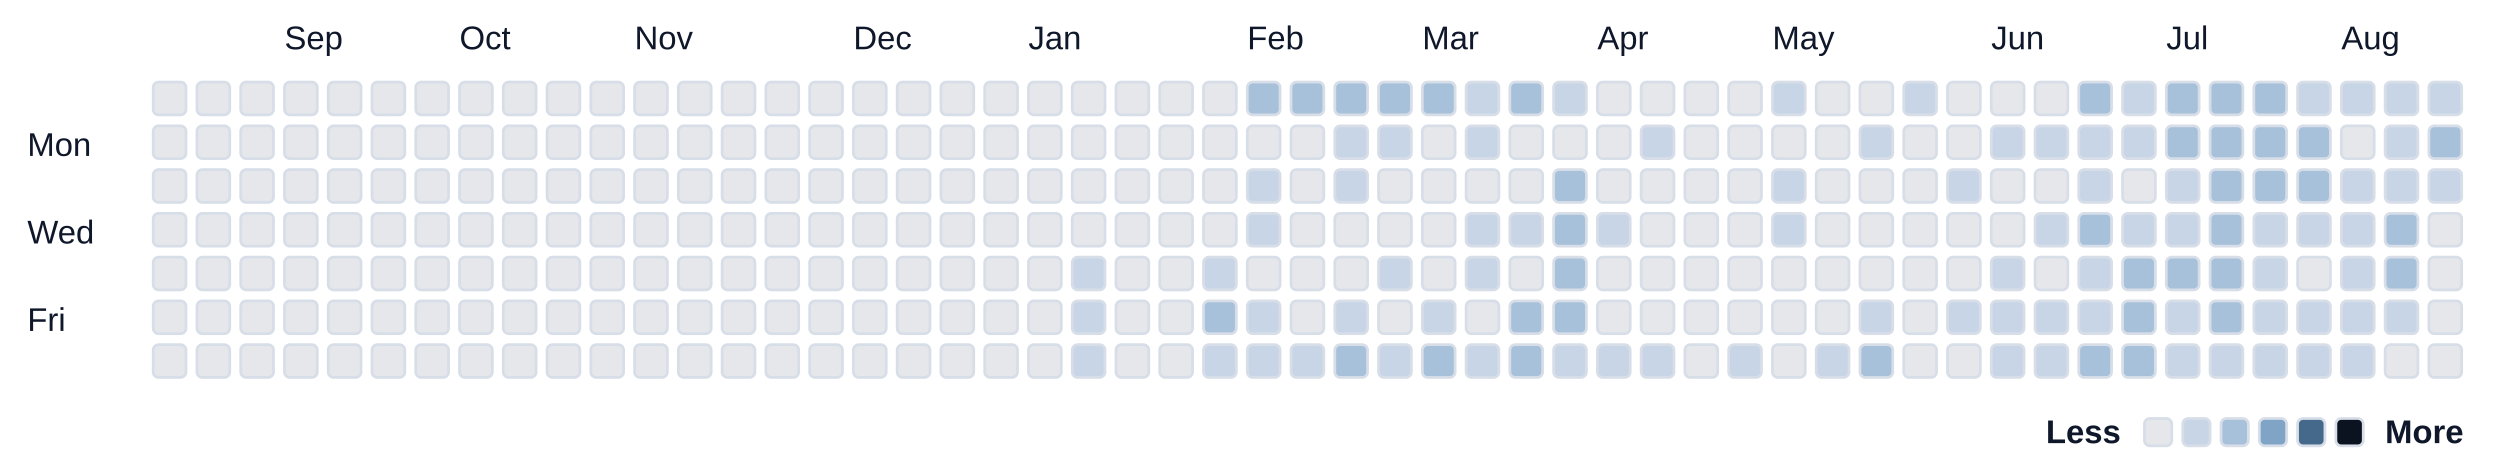
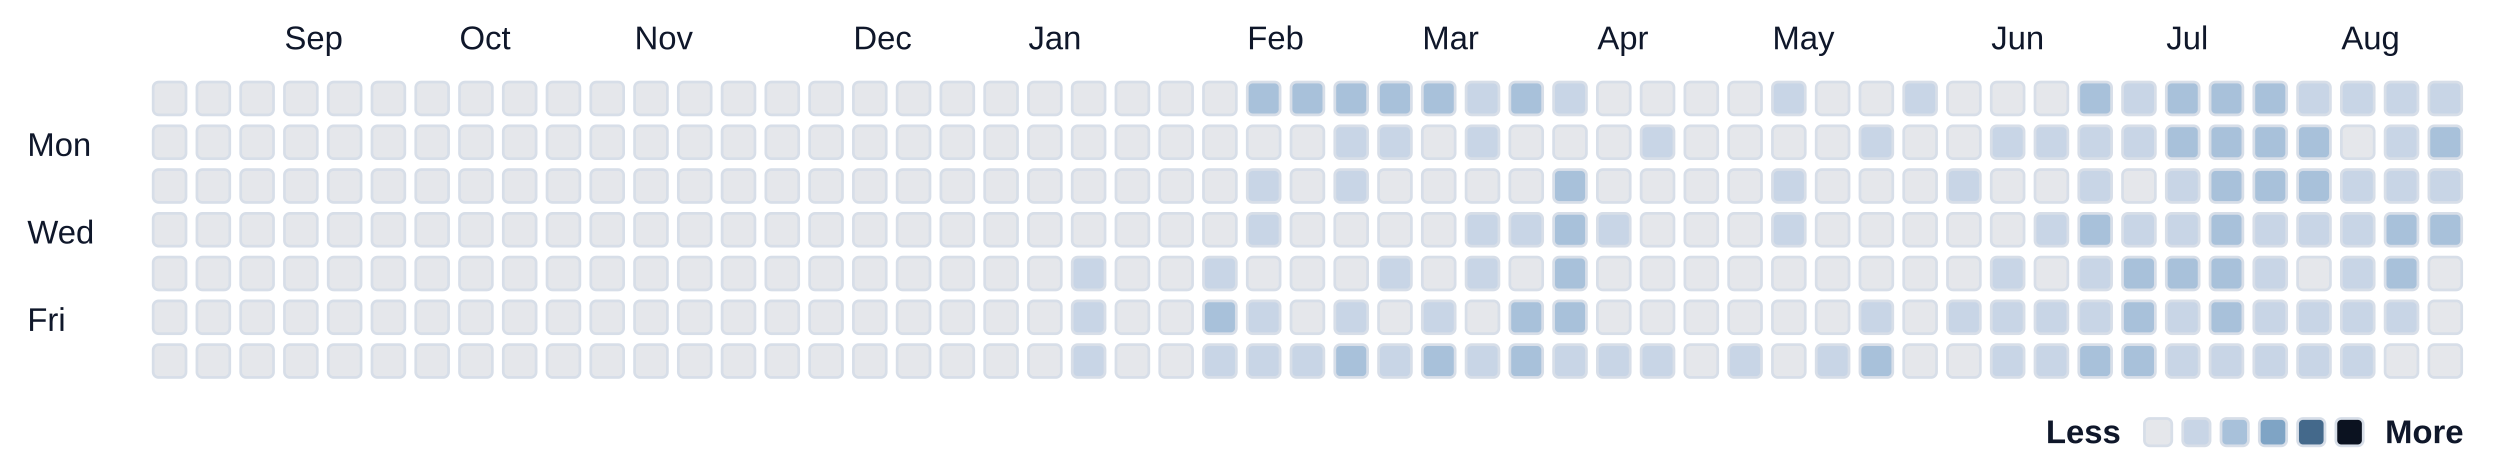
<svg xmlns="http://www.w3.org/2000/svg" baseProfile="tiny" height="174" version="1.2" width="914">
  <defs />
  <text fill="#0F172A" font-family="Segoe UI, Arial, sans-serif" font-size="12px" x="104" y="18">Sep</text>
  <text fill="#0F172A" font-family="Segoe UI, Arial, sans-serif" font-size="12px" x="168" y="18">Oct</text>
  <text fill="#0F172A" font-family="Segoe UI, Arial, sans-serif" font-size="12px" x="232" y="18">Nov</text>
  <text fill="#0F172A" font-family="Segoe UI, Arial, sans-serif" font-size="12px" x="312" y="18">Dec</text>
  <text fill="#0F172A" font-family="Segoe UI, Arial, sans-serif" font-size="12px" x="376" y="18">Jan</text>
  <text fill="#0F172A" font-family="Segoe UI, Arial, sans-serif" font-size="12px" x="456" y="18">Feb</text>
  <text fill="#0F172A" font-family="Segoe UI, Arial, sans-serif" font-size="12px" x="520" y="18">Mar</text>
  <text fill="#0F172A" font-family="Segoe UI, Arial, sans-serif" font-size="12px" x="584" y="18">Apr</text>
  <text fill="#0F172A" font-family="Segoe UI, Arial, sans-serif" font-size="12px" x="648" y="18">May</text>
  <text fill="#0F172A" font-family="Segoe UI, Arial, sans-serif" font-size="12px" x="728" y="18">Jun</text>
  <text fill="#0F172A" font-family="Segoe UI, Arial, sans-serif" font-size="12px" x="792" y="18">Jul</text>
  <text fill="#0F172A" font-family="Segoe UI, Arial, sans-serif" font-size="12px" x="856" y="18">Aug</text>
  <text fill="#0F172A" font-family="Segoe UI, Arial, sans-serif" font-size="12px" x="10" y="57">Mon</text>
  <text fill="#0F172A" font-family="Segoe UI, Arial, sans-serif" font-size="12px" x="10" y="89">Wed</text>
  <text fill="#0F172A" font-family="Segoe UI, Arial, sans-serif" font-size="12px" x="10" y="121">Fri</text>
  <rect fill="#E5E7EB" height="12" rx="2" ry="2" stroke="#D7DEE8" stroke-width="1" width="12" x="56" y="30" />
  <rect fill="#E5E7EB" height="12" rx="2" ry="2" stroke="#D7DEE8" stroke-width="1" width="12" x="56" y="46" />
  <rect fill="#E5E7EB" height="12" rx="2" ry="2" stroke="#D7DEE8" stroke-width="1" width="12" x="56" y="62" />
  <rect fill="#E5E7EB" height="12" rx="2" ry="2" stroke="#D7DEE8" stroke-width="1" width="12" x="56" y="78" />
  <rect fill="#E5E7EB" height="12" rx="2" ry="2" stroke="#D7DEE8" stroke-width="1" width="12" x="56" y="94" />
  <rect fill="#E5E7EB" height="12" rx="2" ry="2" stroke="#D7DEE8" stroke-width="1" width="12" x="56" y="110" />
  <rect fill="#E5E7EB" height="12" rx="2" ry="2" stroke="#D7DEE8" stroke-width="1" width="12" x="56" y="126" />
  <rect fill="#E5E7EB" height="12" rx="2" ry="2" stroke="#D7DEE8" stroke-width="1" width="12" x="72" y="30" />
  <rect fill="#E5E7EB" height="12" rx="2" ry="2" stroke="#D7DEE8" stroke-width="1" width="12" x="72" y="46" />
  <rect fill="#E5E7EB" height="12" rx="2" ry="2" stroke="#D7DEE8" stroke-width="1" width="12" x="72" y="62" />
  <rect fill="#E5E7EB" height="12" rx="2" ry="2" stroke="#D7DEE8" stroke-width="1" width="12" x="72" y="78" />
  <rect fill="#E5E7EB" height="12" rx="2" ry="2" stroke="#D7DEE8" stroke-width="1" width="12" x="72" y="94" />
  <rect fill="#E5E7EB" height="12" rx="2" ry="2" stroke="#D7DEE8" stroke-width="1" width="12" x="72" y="110" />
  <rect fill="#E5E7EB" height="12" rx="2" ry="2" stroke="#D7DEE8" stroke-width="1" width="12" x="72" y="126" />
  <rect fill="#E5E7EB" height="12" rx="2" ry="2" stroke="#D7DEE8" stroke-width="1" width="12" x="88" y="30" />
  <rect fill="#E5E7EB" height="12" rx="2" ry="2" stroke="#D7DEE8" stroke-width="1" width="12" x="88" y="46" />
  <rect fill="#E5E7EB" height="12" rx="2" ry="2" stroke="#D7DEE8" stroke-width="1" width="12" x="88" y="62" />
  <rect fill="#E5E7EB" height="12" rx="2" ry="2" stroke="#D7DEE8" stroke-width="1" width="12" x="88" y="78" />
  <rect fill="#E5E7EB" height="12" rx="2" ry="2" stroke="#D7DEE8" stroke-width="1" width="12" x="88" y="94" />
  <rect fill="#E5E7EB" height="12" rx="2" ry="2" stroke="#D7DEE8" stroke-width="1" width="12" x="88" y="110" />
  <rect fill="#E5E7EB" height="12" rx="2" ry="2" stroke="#D7DEE8" stroke-width="1" width="12" x="88" y="126" />
  <rect fill="#E5E7EB" height="12" rx="2" ry="2" stroke="#D7DEE8" stroke-width="1" width="12" x="104" y="30" />
  <rect fill="#E5E7EB" height="12" rx="2" ry="2" stroke="#D7DEE8" stroke-width="1" width="12" x="104" y="46" />
  <rect fill="#E5E7EB" height="12" rx="2" ry="2" stroke="#D7DEE8" stroke-width="1" width="12" x="104" y="62" />
  <rect fill="#E5E7EB" height="12" rx="2" ry="2" stroke="#D7DEE8" stroke-width="1" width="12" x="104" y="78" />
  <rect fill="#E5E7EB" height="12" rx="2" ry="2" stroke="#D7DEE8" stroke-width="1" width="12" x="104" y="94" />
  <rect fill="#E5E7EB" height="12" rx="2" ry="2" stroke="#D7DEE8" stroke-width="1" width="12" x="104" y="110" />
  <rect fill="#E5E7EB" height="12" rx="2" ry="2" stroke="#D7DEE8" stroke-width="1" width="12" x="104" y="126" />
  <rect fill="#E5E7EB" height="12" rx="2" ry="2" stroke="#D7DEE8" stroke-width="1" width="12" x="120" y="30" />
  <rect fill="#E5E7EB" height="12" rx="2" ry="2" stroke="#D7DEE8" stroke-width="1" width="12" x="120" y="46" />
  <rect fill="#E5E7EB" height="12" rx="2" ry="2" stroke="#D7DEE8" stroke-width="1" width="12" x="120" y="62" />
  <rect fill="#E5E7EB" height="12" rx="2" ry="2" stroke="#D7DEE8" stroke-width="1" width="12" x="120" y="78" />
  <rect fill="#E5E7EB" height="12" rx="2" ry="2" stroke="#D7DEE8" stroke-width="1" width="12" x="120" y="94" />
  <rect fill="#E5E7EB" height="12" rx="2" ry="2" stroke="#D7DEE8" stroke-width="1" width="12" x="120" y="110" />
  <rect fill="#E5E7EB" height="12" rx="2" ry="2" stroke="#D7DEE8" stroke-width="1" width="12" x="120" y="126" />
  <rect fill="#E5E7EB" height="12" rx="2" ry="2" stroke="#D7DEE8" stroke-width="1" width="12" x="136" y="30" />
  <rect fill="#E5E7EB" height="12" rx="2" ry="2" stroke="#D7DEE8" stroke-width="1" width="12" x="136" y="46" />
  <rect fill="#E5E7EB" height="12" rx="2" ry="2" stroke="#D7DEE8" stroke-width="1" width="12" x="136" y="62" />
  <rect fill="#E5E7EB" height="12" rx="2" ry="2" stroke="#D7DEE8" stroke-width="1" width="12" x="136" y="78" />
  <rect fill="#E5E7EB" height="12" rx="2" ry="2" stroke="#D7DEE8" stroke-width="1" width="12" x="136" y="94" />
  <rect fill="#E5E7EB" height="12" rx="2" ry="2" stroke="#D7DEE8" stroke-width="1" width="12" x="136" y="110" />
  <rect fill="#E5E7EB" height="12" rx="2" ry="2" stroke="#D7DEE8" stroke-width="1" width="12" x="136" y="126" />
  <rect fill="#E5E7EB" height="12" rx="2" ry="2" stroke="#D7DEE8" stroke-width="1" width="12" x="152" y="30" />
  <rect fill="#E5E7EB" height="12" rx="2" ry="2" stroke="#D7DEE8" stroke-width="1" width="12" x="152" y="46" />
  <rect fill="#E5E7EB" height="12" rx="2" ry="2" stroke="#D7DEE8" stroke-width="1" width="12" x="152" y="62" />
  <rect fill="#E5E7EB" height="12" rx="2" ry="2" stroke="#D7DEE8" stroke-width="1" width="12" x="152" y="78" />
  <rect fill="#E5E7EB" height="12" rx="2" ry="2" stroke="#D7DEE8" stroke-width="1" width="12" x="152" y="94" />
  <rect fill="#E5E7EB" height="12" rx="2" ry="2" stroke="#D7DEE8" stroke-width="1" width="12" x="152" y="110" />
  <rect fill="#E5E7EB" height="12" rx="2" ry="2" stroke="#D7DEE8" stroke-width="1" width="12" x="152" y="126" />
  <rect fill="#E5E7EB" height="12" rx="2" ry="2" stroke="#D7DEE8" stroke-width="1" width="12" x="168" y="30" />
  <rect fill="#E5E7EB" height="12" rx="2" ry="2" stroke="#D7DEE8" stroke-width="1" width="12" x="168" y="46" />
  <rect fill="#E5E7EB" height="12" rx="2" ry="2" stroke="#D7DEE8" stroke-width="1" width="12" x="168" y="62" />
  <rect fill="#E5E7EB" height="12" rx="2" ry="2" stroke="#D7DEE8" stroke-width="1" width="12" x="168" y="78" />
  <rect fill="#E5E7EB" height="12" rx="2" ry="2" stroke="#D7DEE8" stroke-width="1" width="12" x="168" y="94" />
  <rect fill="#E5E7EB" height="12" rx="2" ry="2" stroke="#D7DEE8" stroke-width="1" width="12" x="168" y="110" />
  <rect fill="#E5E7EB" height="12" rx="2" ry="2" stroke="#D7DEE8" stroke-width="1" width="12" x="168" y="126" />
  <rect fill="#E5E7EB" height="12" rx="2" ry="2" stroke="#D7DEE8" stroke-width="1" width="12" x="184" y="30" />
  <rect fill="#E5E7EB" height="12" rx="2" ry="2" stroke="#D7DEE8" stroke-width="1" width="12" x="184" y="46" />
  <rect fill="#E5E7EB" height="12" rx="2" ry="2" stroke="#D7DEE8" stroke-width="1" width="12" x="184" y="62" />
  <rect fill="#E5E7EB" height="12" rx="2" ry="2" stroke="#D7DEE8" stroke-width="1" width="12" x="184" y="78" />
  <rect fill="#E5E7EB" height="12" rx="2" ry="2" stroke="#D7DEE8" stroke-width="1" width="12" x="184" y="94" />
  <rect fill="#E5E7EB" height="12" rx="2" ry="2" stroke="#D7DEE8" stroke-width="1" width="12" x="184" y="110" />
  <rect fill="#E5E7EB" height="12" rx="2" ry="2" stroke="#D7DEE8" stroke-width="1" width="12" x="184" y="126" />
  <rect fill="#E5E7EB" height="12" rx="2" ry="2" stroke="#D7DEE8" stroke-width="1" width="12" x="200" y="30" />
  <rect fill="#E5E7EB" height="12" rx="2" ry="2" stroke="#D7DEE8" stroke-width="1" width="12" x="200" y="46" />
  <rect fill="#E5E7EB" height="12" rx="2" ry="2" stroke="#D7DEE8" stroke-width="1" width="12" x="200" y="62" />
  <rect fill="#E5E7EB" height="12" rx="2" ry="2" stroke="#D7DEE8" stroke-width="1" width="12" x="200" y="78" />
  <rect fill="#E5E7EB" height="12" rx="2" ry="2" stroke="#D7DEE8" stroke-width="1" width="12" x="200" y="94" />
  <rect fill="#E5E7EB" height="12" rx="2" ry="2" stroke="#D7DEE8" stroke-width="1" width="12" x="200" y="110" />
  <rect fill="#E5E7EB" height="12" rx="2" ry="2" stroke="#D7DEE8" stroke-width="1" width="12" x="200" y="126" />
  <rect fill="#E5E7EB" height="12" rx="2" ry="2" stroke="#D7DEE8" stroke-width="1" width="12" x="216" y="30" />
  <rect fill="#E5E7EB" height="12" rx="2" ry="2" stroke="#D7DEE8" stroke-width="1" width="12" x="216" y="46" />
  <rect fill="#E5E7EB" height="12" rx="2" ry="2" stroke="#D7DEE8" stroke-width="1" width="12" x="216" y="62" />
  <rect fill="#E5E7EB" height="12" rx="2" ry="2" stroke="#D7DEE8" stroke-width="1" width="12" x="216" y="78" />
  <rect fill="#E5E7EB" height="12" rx="2" ry="2" stroke="#D7DEE8" stroke-width="1" width="12" x="216" y="94" />
  <rect fill="#E5E7EB" height="12" rx="2" ry="2" stroke="#D7DEE8" stroke-width="1" width="12" x="216" y="110" />
  <rect fill="#E5E7EB" height="12" rx="2" ry="2" stroke="#D7DEE8" stroke-width="1" width="12" x="216" y="126" />
  <rect fill="#E5E7EB" height="12" rx="2" ry="2" stroke="#D7DEE8" stroke-width="1" width="12" x="232" y="30" />
  <rect fill="#E5E7EB" height="12" rx="2" ry="2" stroke="#D7DEE8" stroke-width="1" width="12" x="232" y="46" />
  <rect fill="#E5E7EB" height="12" rx="2" ry="2" stroke="#D7DEE8" stroke-width="1" width="12" x="232" y="62" />
  <rect fill="#E5E7EB" height="12" rx="2" ry="2" stroke="#D7DEE8" stroke-width="1" width="12" x="232" y="78" />
  <rect fill="#E5E7EB" height="12" rx="2" ry="2" stroke="#D7DEE8" stroke-width="1" width="12" x="232" y="94" />
  <rect fill="#E5E7EB" height="12" rx="2" ry="2" stroke="#D7DEE8" stroke-width="1" width="12" x="232" y="110" />
  <rect fill="#E5E7EB" height="12" rx="2" ry="2" stroke="#D7DEE8" stroke-width="1" width="12" x="232" y="126" />
  <rect fill="#E5E7EB" height="12" rx="2" ry="2" stroke="#D7DEE8" stroke-width="1" width="12" x="248" y="30" />
  <rect fill="#E5E7EB" height="12" rx="2" ry="2" stroke="#D7DEE8" stroke-width="1" width="12" x="248" y="46" />
  <rect fill="#E5E7EB" height="12" rx="2" ry="2" stroke="#D7DEE8" stroke-width="1" width="12" x="248" y="62" />
  <rect fill="#E5E7EB" height="12" rx="2" ry="2" stroke="#D7DEE8" stroke-width="1" width="12" x="248" y="78" />
  <rect fill="#E5E7EB" height="12" rx="2" ry="2" stroke="#D7DEE8" stroke-width="1" width="12" x="248" y="94" />
  <rect fill="#E5E7EB" height="12" rx="2" ry="2" stroke="#D7DEE8" stroke-width="1" width="12" x="248" y="110" />
  <rect fill="#E5E7EB" height="12" rx="2" ry="2" stroke="#D7DEE8" stroke-width="1" width="12" x="248" y="126" />
  <rect fill="#E5E7EB" height="12" rx="2" ry="2" stroke="#D7DEE8" stroke-width="1" width="12" x="264" y="30" />
  <rect fill="#E5E7EB" height="12" rx="2" ry="2" stroke="#D7DEE8" stroke-width="1" width="12" x="264" y="46" />
  <rect fill="#E5E7EB" height="12" rx="2" ry="2" stroke="#D7DEE8" stroke-width="1" width="12" x="264" y="62" />
  <rect fill="#E5E7EB" height="12" rx="2" ry="2" stroke="#D7DEE8" stroke-width="1" width="12" x="264" y="78" />
  <rect fill="#E5E7EB" height="12" rx="2" ry="2" stroke="#D7DEE8" stroke-width="1" width="12" x="264" y="94" />
  <rect fill="#E5E7EB" height="12" rx="2" ry="2" stroke="#D7DEE8" stroke-width="1" width="12" x="264" y="110" />
  <rect fill="#E5E7EB" height="12" rx="2" ry="2" stroke="#D7DEE8" stroke-width="1" width="12" x="264" y="126" />
  <rect fill="#E5E7EB" height="12" rx="2" ry="2" stroke="#D7DEE8" stroke-width="1" width="12" x="280" y="30" />
  <rect fill="#E5E7EB" height="12" rx="2" ry="2" stroke="#D7DEE8" stroke-width="1" width="12" x="280" y="46" />
  <rect fill="#E5E7EB" height="12" rx="2" ry="2" stroke="#D7DEE8" stroke-width="1" width="12" x="280" y="62" />
  <rect fill="#E5E7EB" height="12" rx="2" ry="2" stroke="#D7DEE8" stroke-width="1" width="12" x="280" y="78" />
  <rect fill="#E5E7EB" height="12" rx="2" ry="2" stroke="#D7DEE8" stroke-width="1" width="12" x="280" y="94" />
  <rect fill="#E5E7EB" height="12" rx="2" ry="2" stroke="#D7DEE8" stroke-width="1" width="12" x="280" y="110" />
  <rect fill="#E5E7EB" height="12" rx="2" ry="2" stroke="#D7DEE8" stroke-width="1" width="12" x="280" y="126" />
  <rect fill="#E5E7EB" height="12" rx="2" ry="2" stroke="#D7DEE8" stroke-width="1" width="12" x="296" y="30" />
  <rect fill="#E5E7EB" height="12" rx="2" ry="2" stroke="#D7DEE8" stroke-width="1" width="12" x="296" y="46" />
  <rect fill="#E5E7EB" height="12" rx="2" ry="2" stroke="#D7DEE8" stroke-width="1" width="12" x="296" y="62" />
  <rect fill="#E5E7EB" height="12" rx="2" ry="2" stroke="#D7DEE8" stroke-width="1" width="12" x="296" y="78" />
  <rect fill="#E5E7EB" height="12" rx="2" ry="2" stroke="#D7DEE8" stroke-width="1" width="12" x="296" y="94" />
  <rect fill="#E5E7EB" height="12" rx="2" ry="2" stroke="#D7DEE8" stroke-width="1" width="12" x="296" y="110" />
  <rect fill="#E5E7EB" height="12" rx="2" ry="2" stroke="#D7DEE8" stroke-width="1" width="12" x="296" y="126" />
  <rect fill="#E5E7EB" height="12" rx="2" ry="2" stroke="#D7DEE8" stroke-width="1" width="12" x="312" y="30" />
  <rect fill="#E5E7EB" height="12" rx="2" ry="2" stroke="#D7DEE8" stroke-width="1" width="12" x="312" y="46" />
  <rect fill="#E5E7EB" height="12" rx="2" ry="2" stroke="#D7DEE8" stroke-width="1" width="12" x="312" y="62" />
  <rect fill="#E5E7EB" height="12" rx="2" ry="2" stroke="#D7DEE8" stroke-width="1" width="12" x="312" y="78" />
  <rect fill="#E5E7EB" height="12" rx="2" ry="2" stroke="#D7DEE8" stroke-width="1" width="12" x="312" y="94" />
  <rect fill="#E5E7EB" height="12" rx="2" ry="2" stroke="#D7DEE8" stroke-width="1" width="12" x="312" y="110" />
  <rect fill="#E5E7EB" height="12" rx="2" ry="2" stroke="#D7DEE8" stroke-width="1" width="12" x="312" y="126" />
  <rect fill="#E5E7EB" height="12" rx="2" ry="2" stroke="#D7DEE8" stroke-width="1" width="12" x="328" y="30" />
  <rect fill="#E5E7EB" height="12" rx="2" ry="2" stroke="#D7DEE8" stroke-width="1" width="12" x="328" y="46" />
  <rect fill="#E5E7EB" height="12" rx="2" ry="2" stroke="#D7DEE8" stroke-width="1" width="12" x="328" y="62" />
  <rect fill="#E5E7EB" height="12" rx="2" ry="2" stroke="#D7DEE8" stroke-width="1" width="12" x="328" y="78" />
  <rect fill="#E5E7EB" height="12" rx="2" ry="2" stroke="#D7DEE8" stroke-width="1" width="12" x="328" y="94" />
  <rect fill="#E5E7EB" height="12" rx="2" ry="2" stroke="#D7DEE8" stroke-width="1" width="12" x="328" y="110" />
  <rect fill="#E5E7EB" height="12" rx="2" ry="2" stroke="#D7DEE8" stroke-width="1" width="12" x="328" y="126" />
  <rect fill="#E5E7EB" height="12" rx="2" ry="2" stroke="#D7DEE8" stroke-width="1" width="12" x="344" y="30" />
  <rect fill="#E5E7EB" height="12" rx="2" ry="2" stroke="#D7DEE8" stroke-width="1" width="12" x="344" y="46" />
  <rect fill="#E5E7EB" height="12" rx="2" ry="2" stroke="#D7DEE8" stroke-width="1" width="12" x="344" y="62" />
  <rect fill="#E5E7EB" height="12" rx="2" ry="2" stroke="#D7DEE8" stroke-width="1" width="12" x="344" y="78" />
  <rect fill="#E5E7EB" height="12" rx="2" ry="2" stroke="#D7DEE8" stroke-width="1" width="12" x="344" y="94" />
  <rect fill="#E5E7EB" height="12" rx="2" ry="2" stroke="#D7DEE8" stroke-width="1" width="12" x="344" y="110" />
  <rect fill="#E5E7EB" height="12" rx="2" ry="2" stroke="#D7DEE8" stroke-width="1" width="12" x="344" y="126" />
  <rect fill="#E5E7EB" height="12" rx="2" ry="2" stroke="#D7DEE8" stroke-width="1" width="12" x="360" y="30" />
  <rect fill="#E5E7EB" height="12" rx="2" ry="2" stroke="#D7DEE8" stroke-width="1" width="12" x="360" y="46" />
  <rect fill="#E5E7EB" height="12" rx="2" ry="2" stroke="#D7DEE8" stroke-width="1" width="12" x="360" y="62" />
  <rect fill="#E5E7EB" height="12" rx="2" ry="2" stroke="#D7DEE8" stroke-width="1" width="12" x="360" y="78" />
  <rect fill="#E5E7EB" height="12" rx="2" ry="2" stroke="#D7DEE8" stroke-width="1" width="12" x="360" y="94" />
  <rect fill="#E5E7EB" height="12" rx="2" ry="2" stroke="#D7DEE8" stroke-width="1" width="12" x="360" y="110" />
  <rect fill="#E5E7EB" height="12" rx="2" ry="2" stroke="#D7DEE8" stroke-width="1" width="12" x="360" y="126" />
  <rect fill="#E5E7EB" height="12" rx="2" ry="2" stroke="#D7DEE8" stroke-width="1" width="12" x="376" y="30" />
  <rect fill="#E5E7EB" height="12" rx="2" ry="2" stroke="#D7DEE8" stroke-width="1" width="12" x="376" y="46" />
  <rect fill="#E5E7EB" height="12" rx="2" ry="2" stroke="#D7DEE8" stroke-width="1" width="12" x="376" y="62" />
  <rect fill="#E5E7EB" height="12" rx="2" ry="2" stroke="#D7DEE8" stroke-width="1" width="12" x="376" y="78" />
  <rect fill="#E5E7EB" height="12" rx="2" ry="2" stroke="#D7DEE8" stroke-width="1" width="12" x="376" y="94" />
  <rect fill="#E5E7EB" height="12" rx="2" ry="2" stroke="#D7DEE8" stroke-width="1" width="12" x="376" y="110" />
  <rect fill="#E5E7EB" height="12" rx="2" ry="2" stroke="#D7DEE8" stroke-width="1" width="12" x="376" y="126" />
  <rect fill="#E5E7EB" height="12" rx="2" ry="2" stroke="#D7DEE8" stroke-width="1" width="12" x="392" y="30" />
  <rect fill="#E5E7EB" height="12" rx="2" ry="2" stroke="#D7DEE8" stroke-width="1" width="12" x="392" y="46" />
  <rect fill="#E5E7EB" height="12" rx="2" ry="2" stroke="#D7DEE8" stroke-width="1" width="12" x="392" y="62" />
  <rect fill="#E5E7EB" height="12" rx="2" ry="2" stroke="#D7DEE8" stroke-width="1" width="12" x="392" y="78" />
  <rect fill="#C8D5E6" height="12" rx="2" ry="2" stroke="#D7DEE8" stroke-width="1" width="12" x="392" y="94" />
  <rect fill="#C8D5E6" height="12" rx="2" ry="2" stroke="#D7DEE8" stroke-width="1" width="12" x="392" y="110" />
  <rect fill="#C8D5E6" height="12" rx="2" ry="2" stroke="#D7DEE8" stroke-width="1" width="12" x="392" y="126" />
  <rect fill="#E5E7EB" height="12" rx="2" ry="2" stroke="#D7DEE8" stroke-width="1" width="12" x="408" y="30" />
  <rect fill="#E5E7EB" height="12" rx="2" ry="2" stroke="#D7DEE8" stroke-width="1" width="12" x="408" y="46" />
  <rect fill="#E5E7EB" height="12" rx="2" ry="2" stroke="#D7DEE8" stroke-width="1" width="12" x="408" y="62" />
  <rect fill="#E5E7EB" height="12" rx="2" ry="2" stroke="#D7DEE8" stroke-width="1" width="12" x="408" y="78" />
  <rect fill="#E5E7EB" height="12" rx="2" ry="2" stroke="#D7DEE8" stroke-width="1" width="12" x="408" y="94" />
  <rect fill="#E5E7EB" height="12" rx="2" ry="2" stroke="#D7DEE8" stroke-width="1" width="12" x="408" y="110" />
  <rect fill="#E5E7EB" height="12" rx="2" ry="2" stroke="#D7DEE8" stroke-width="1" width="12" x="408" y="126" />
  <rect fill="#E5E7EB" height="12" rx="2" ry="2" stroke="#D7DEE8" stroke-width="1" width="12" x="424" y="30" />
  <rect fill="#E5E7EB" height="12" rx="2" ry="2" stroke="#D7DEE8" stroke-width="1" width="12" x="424" y="46" />
  <rect fill="#E5E7EB" height="12" rx="2" ry="2" stroke="#D7DEE8" stroke-width="1" width="12" x="424" y="62" />
  <rect fill="#E5E7EB" height="12" rx="2" ry="2" stroke="#D7DEE8" stroke-width="1" width="12" x="424" y="78" />
  <rect fill="#E5E7EB" height="12" rx="2" ry="2" stroke="#D7DEE8" stroke-width="1" width="12" x="424" y="94" />
  <rect fill="#E5E7EB" height="12" rx="2" ry="2" stroke="#D7DEE8" stroke-width="1" width="12" x="424" y="110" />
  <rect fill="#E5E7EB" height="12" rx="2" ry="2" stroke="#D7DEE8" stroke-width="1" width="12" x="424" y="126" />
  <rect fill="#E5E7EB" height="12" rx="2" ry="2" stroke="#D7DEE8" stroke-width="1" width="12" x="440" y="30" />
  <rect fill="#E5E7EB" height="12" rx="2" ry="2" stroke="#D7DEE8" stroke-width="1" width="12" x="440" y="46" />
  <rect fill="#E5E7EB" height="12" rx="2" ry="2" stroke="#D7DEE8" stroke-width="1" width="12" x="440" y="62" />
  <rect fill="#E5E7EB" height="12" rx="2" ry="2" stroke="#D7DEE8" stroke-width="1" width="12" x="440" y="78" />
  <rect fill="#C8D5E6" height="12" rx="2" ry="2" stroke="#D7DEE8" stroke-width="1" width="12" x="440" y="94" />
  <rect fill="#A8C1DA" height="12" rx="2" ry="2" stroke="#D7DEE8" stroke-width="1" width="12" x="440" y="110" />
  <rect fill="#C8D5E6" height="12" rx="2" ry="2" stroke="#D7DEE8" stroke-width="1" width="12" x="440" y="126" />
  <rect fill="#A8C1DA" height="12" rx="2" ry="2" stroke="#D7DEE8" stroke-width="1" width="12" x="456" y="30" />
  <rect fill="#E5E7EB" height="12" rx="2" ry="2" stroke="#D7DEE8" stroke-width="1" width="12" x="456" y="46" />
  <rect fill="#C8D5E6" height="12" rx="2" ry="2" stroke="#D7DEE8" stroke-width="1" width="12" x="456" y="62" />
  <rect fill="#C8D5E6" height="12" rx="2" ry="2" stroke="#D7DEE8" stroke-width="1" width="12" x="456" y="78" />
  <rect fill="#E5E7EB" height="12" rx="2" ry="2" stroke="#D7DEE8" stroke-width="1" width="12" x="456" y="94" />
  <rect fill="#C8D5E6" height="12" rx="2" ry="2" stroke="#D7DEE8" stroke-width="1" width="12" x="456" y="110" />
  <rect fill="#C8D5E6" height="12" rx="2" ry="2" stroke="#D7DEE8" stroke-width="1" width="12" x="456" y="126" />
  <rect fill="#A8C1DA" height="12" rx="2" ry="2" stroke="#D7DEE8" stroke-width="1" width="12" x="472" y="30" />
  <rect fill="#E5E7EB" height="12" rx="2" ry="2" stroke="#D7DEE8" stroke-width="1" width="12" x="472" y="46" />
  <rect fill="#E5E7EB" height="12" rx="2" ry="2" stroke="#D7DEE8" stroke-width="1" width="12" x="472" y="62" />
  <rect fill="#E5E7EB" height="12" rx="2" ry="2" stroke="#D7DEE8" stroke-width="1" width="12" x="472" y="78" />
  <rect fill="#E5E7EB" height="12" rx="2" ry="2" stroke="#D7DEE8" stroke-width="1" width="12" x="472" y="94" />
  <rect fill="#E5E7EB" height="12" rx="2" ry="2" stroke="#D7DEE8" stroke-width="1" width="12" x="472" y="110" />
  <rect fill="#C8D5E6" height="12" rx="2" ry="2" stroke="#D7DEE8" stroke-width="1" width="12" x="472" y="126" />
  <rect fill="#A8C1DA" height="12" rx="2" ry="2" stroke="#D7DEE8" stroke-width="1" width="12" x="488" y="30" />
  <rect fill="#C8D5E6" height="12" rx="2" ry="2" stroke="#D7DEE8" stroke-width="1" width="12" x="488" y="46" />
  <rect fill="#C8D5E6" height="12" rx="2" ry="2" stroke="#D7DEE8" stroke-width="1" width="12" x="488" y="62" />
  <rect fill="#E5E7EB" height="12" rx="2" ry="2" stroke="#D7DEE8" stroke-width="1" width="12" x="488" y="78" />
  <rect fill="#E5E7EB" height="12" rx="2" ry="2" stroke="#D7DEE8" stroke-width="1" width="12" x="488" y="94" />
  <rect fill="#C8D5E6" height="12" rx="2" ry="2" stroke="#D7DEE8" stroke-width="1" width="12" x="488" y="110" />
  <rect fill="#A8C1DA" height="12" rx="2" ry="2" stroke="#D7DEE8" stroke-width="1" width="12" x="488" y="126" />
  <rect fill="#A8C1DA" height="12" rx="2" ry="2" stroke="#D7DEE8" stroke-width="1" width="12" x="504" y="30" />
  <rect fill="#C8D5E6" height="12" rx="2" ry="2" stroke="#D7DEE8" stroke-width="1" width="12" x="504" y="46" />
  <rect fill="#E5E7EB" height="12" rx="2" ry="2" stroke="#D7DEE8" stroke-width="1" width="12" x="504" y="62" />
  <rect fill="#E5E7EB" height="12" rx="2" ry="2" stroke="#D7DEE8" stroke-width="1" width="12" x="504" y="78" />
  <rect fill="#C8D5E6" height="12" rx="2" ry="2" stroke="#D7DEE8" stroke-width="1" width="12" x="504" y="94" />
  <rect fill="#E5E7EB" height="12" rx="2" ry="2" stroke="#D7DEE8" stroke-width="1" width="12" x="504" y="110" />
  <rect fill="#C8D5E6" height="12" rx="2" ry="2" stroke="#D7DEE8" stroke-width="1" width="12" x="504" y="126" />
  <rect fill="#A8C1DA" height="12" rx="2" ry="2" stroke="#D7DEE8" stroke-width="1" width="12" x="520" y="30" />
  <rect fill="#E5E7EB" height="12" rx="2" ry="2" stroke="#D7DEE8" stroke-width="1" width="12" x="520" y="46" />
  <rect fill="#E5E7EB" height="12" rx="2" ry="2" stroke="#D7DEE8" stroke-width="1" width="12" x="520" y="62" />
  <rect fill="#E5E7EB" height="12" rx="2" ry="2" stroke="#D7DEE8" stroke-width="1" width="12" x="520" y="78" />
  <rect fill="#E5E7EB" height="12" rx="2" ry="2" stroke="#D7DEE8" stroke-width="1" width="12" x="520" y="94" />
  <rect fill="#C8D5E6" height="12" rx="2" ry="2" stroke="#D7DEE8" stroke-width="1" width="12" x="520" y="110" />
  <rect fill="#A8C1DA" height="12" rx="2" ry="2" stroke="#D7DEE8" stroke-width="1" width="12" x="520" y="126" />
  <rect fill="#C8D5E6" height="12" rx="2" ry="2" stroke="#D7DEE8" stroke-width="1" width="12" x="536" y="30" />
  <rect fill="#C8D5E6" height="12" rx="2" ry="2" stroke="#D7DEE8" stroke-width="1" width="12" x="536" y="46" />
  <rect fill="#E5E7EB" height="12" rx="2" ry="2" stroke="#D7DEE8" stroke-width="1" width="12" x="536" y="62" />
  <rect fill="#C8D5E6" height="12" rx="2" ry="2" stroke="#D7DEE8" stroke-width="1" width="12" x="536" y="78" />
  <rect fill="#C8D5E6" height="12" rx="2" ry="2" stroke="#D7DEE8" stroke-width="1" width="12" x="536" y="94" />
  <rect fill="#E5E7EB" height="12" rx="2" ry="2" stroke="#D7DEE8" stroke-width="1" width="12" x="536" y="110" />
  <rect fill="#C8D5E6" height="12" rx="2" ry="2" stroke="#D7DEE8" stroke-width="1" width="12" x="536" y="126" />
  <rect fill="#A8C1DA" height="12" rx="2" ry="2" stroke="#D7DEE8" stroke-width="1" width="12" x="552" y="30" />
  <rect fill="#E5E7EB" height="12" rx="2" ry="2" stroke="#D7DEE8" stroke-width="1" width="12" x="552" y="46" />
  <rect fill="#E5E7EB" height="12" rx="2" ry="2" stroke="#D7DEE8" stroke-width="1" width="12" x="552" y="62" />
  <rect fill="#C8D5E6" height="12" rx="2" ry="2" stroke="#D7DEE8" stroke-width="1" width="12" x="552" y="78" />
  <rect fill="#E5E7EB" height="12" rx="2" ry="2" stroke="#D7DEE8" stroke-width="1" width="12" x="552" y="94" />
  <rect fill="#A8C1DA" height="12" rx="2" ry="2" stroke="#D7DEE8" stroke-width="1" width="12" x="552" y="110" />
  <rect fill="#A8C1DA" height="12" rx="2" ry="2" stroke="#D7DEE8" stroke-width="1" width="12" x="552" y="126" />
  <rect fill="#C8D5E6" height="12" rx="2" ry="2" stroke="#D7DEE8" stroke-width="1" width="12" x="568" y="30" />
  <rect fill="#E5E7EB" height="12" rx="2" ry="2" stroke="#D7DEE8" stroke-width="1" width="12" x="568" y="46" />
  <rect fill="#A8C1DA" height="12" rx="2" ry="2" stroke="#D7DEE8" stroke-width="1" width="12" x="568" y="62" />
  <rect fill="#A8C1DA" height="12" rx="2" ry="2" stroke="#D7DEE8" stroke-width="1" width="12" x="568" y="78" />
  <rect fill="#A8C1DA" height="12" rx="2" ry="2" stroke="#D7DEE8" stroke-width="1" width="12" x="568" y="94" />
  <rect fill="#A8C1DA" height="12" rx="2" ry="2" stroke="#D7DEE8" stroke-width="1" width="12" x="568" y="110" />
  <rect fill="#C8D5E6" height="12" rx="2" ry="2" stroke="#D7DEE8" stroke-width="1" width="12" x="568" y="126" />
  <rect fill="#E5E7EB" height="12" rx="2" ry="2" stroke="#D7DEE8" stroke-width="1" width="12" x="584" y="30" />
  <rect fill="#E5E7EB" height="12" rx="2" ry="2" stroke="#D7DEE8" stroke-width="1" width="12" x="584" y="46" />
  <rect fill="#E5E7EB" height="12" rx="2" ry="2" stroke="#D7DEE8" stroke-width="1" width="12" x="584" y="62" />
  <rect fill="#C8D5E6" height="12" rx="2" ry="2" stroke="#D7DEE8" stroke-width="1" width="12" x="584" y="78" />
  <rect fill="#E5E7EB" height="12" rx="2" ry="2" stroke="#D7DEE8" stroke-width="1" width="12" x="584" y="94" />
  <rect fill="#E5E7EB" height="12" rx="2" ry="2" stroke="#D7DEE8" stroke-width="1" width="12" x="584" y="110" />
  <rect fill="#C8D5E6" height="12" rx="2" ry="2" stroke="#D7DEE8" stroke-width="1" width="12" x="584" y="126" />
  <rect fill="#E5E7EB" height="12" rx="2" ry="2" stroke="#D7DEE8" stroke-width="1" width="12" x="600" y="30" />
  <rect fill="#C8D5E6" height="12" rx="2" ry="2" stroke="#D7DEE8" stroke-width="1" width="12" x="600" y="46" />
  <rect fill="#E5E7EB" height="12" rx="2" ry="2" stroke="#D7DEE8" stroke-width="1" width="12" x="600" y="62" />
  <rect fill="#E5E7EB" height="12" rx="2" ry="2" stroke="#D7DEE8" stroke-width="1" width="12" x="600" y="78" />
  <rect fill="#E5E7EB" height="12" rx="2" ry="2" stroke="#D7DEE8" stroke-width="1" width="12" x="600" y="94" />
  <rect fill="#E5E7EB" height="12" rx="2" ry="2" stroke="#D7DEE8" stroke-width="1" width="12" x="600" y="110" />
  <rect fill="#C8D5E6" height="12" rx="2" ry="2" stroke="#D7DEE8" stroke-width="1" width="12" x="600" y="126" />
  <rect fill="#E5E7EB" height="12" rx="2" ry="2" stroke="#D7DEE8" stroke-width="1" width="12" x="616" y="30" />
  <rect fill="#E5E7EB" height="12" rx="2" ry="2" stroke="#D7DEE8" stroke-width="1" width="12" x="616" y="46" />
  <rect fill="#E5E7EB" height="12" rx="2" ry="2" stroke="#D7DEE8" stroke-width="1" width="12" x="616" y="62" />
  <rect fill="#E5E7EB" height="12" rx="2" ry="2" stroke="#D7DEE8" stroke-width="1" width="12" x="616" y="78" />
  <rect fill="#E5E7EB" height="12" rx="2" ry="2" stroke="#D7DEE8" stroke-width="1" width="12" x="616" y="94" />
  <rect fill="#E5E7EB" height="12" rx="2" ry="2" stroke="#D7DEE8" stroke-width="1" width="12" x="616" y="110" />
  <rect fill="#E5E7EB" height="12" rx="2" ry="2" stroke="#D7DEE8" stroke-width="1" width="12" x="616" y="126" />
  <rect fill="#E5E7EB" height="12" rx="2" ry="2" stroke="#D7DEE8" stroke-width="1" width="12" x="632" y="30" />
  <rect fill="#E5E7EB" height="12" rx="2" ry="2" stroke="#D7DEE8" stroke-width="1" width="12" x="632" y="46" />
  <rect fill="#E5E7EB" height="12" rx="2" ry="2" stroke="#D7DEE8" stroke-width="1" width="12" x="632" y="62" />
  <rect fill="#E5E7EB" height="12" rx="2" ry="2" stroke="#D7DEE8" stroke-width="1" width="12" x="632" y="78" />
  <rect fill="#E5E7EB" height="12" rx="2" ry="2" stroke="#D7DEE8" stroke-width="1" width="12" x="632" y="94" />
  <rect fill="#E5E7EB" height="12" rx="2" ry="2" stroke="#D7DEE8" stroke-width="1" width="12" x="632" y="110" />
  <rect fill="#C8D5E6" height="12" rx="2" ry="2" stroke="#D7DEE8" stroke-width="1" width="12" x="632" y="126" />
  <rect fill="#C8D5E6" height="12" rx="2" ry="2" stroke="#D7DEE8" stroke-width="1" width="12" x="648" y="30" />
  <rect fill="#E5E7EB" height="12" rx="2" ry="2" stroke="#D7DEE8" stroke-width="1" width="12" x="648" y="46" />
  <rect fill="#C8D5E6" height="12" rx="2" ry="2" stroke="#D7DEE8" stroke-width="1" width="12" x="648" y="62" />
  <rect fill="#C8D5E6" height="12" rx="2" ry="2" stroke="#D7DEE8" stroke-width="1" width="12" x="648" y="78" />
  <rect fill="#E5E7EB" height="12" rx="2" ry="2" stroke="#D7DEE8" stroke-width="1" width="12" x="648" y="94" />
  <rect fill="#E5E7EB" height="12" rx="2" ry="2" stroke="#D7DEE8" stroke-width="1" width="12" x="648" y="110" />
  <rect fill="#E5E7EB" height="12" rx="2" ry="2" stroke="#D7DEE8" stroke-width="1" width="12" x="648" y="126" />
  <rect fill="#E5E7EB" height="12" rx="2" ry="2" stroke="#D7DEE8" stroke-width="1" width="12" x="664" y="30" />
  <rect fill="#E5E7EB" height="12" rx="2" ry="2" stroke="#D7DEE8" stroke-width="1" width="12" x="664" y="46" />
  <rect fill="#E5E7EB" height="12" rx="2" ry="2" stroke="#D7DEE8" stroke-width="1" width="12" x="664" y="62" />
  <rect fill="#E5E7EB" height="12" rx="2" ry="2" stroke="#D7DEE8" stroke-width="1" width="12" x="664" y="78" />
  <rect fill="#E5E7EB" height="12" rx="2" ry="2" stroke="#D7DEE8" stroke-width="1" width="12" x="664" y="94" />
  <rect fill="#E5E7EB" height="12" rx="2" ry="2" stroke="#D7DEE8" stroke-width="1" width="12" x="664" y="110" />
  <rect fill="#C8D5E6" height="12" rx="2" ry="2" stroke="#D7DEE8" stroke-width="1" width="12" x="664" y="126" />
  <rect fill="#E5E7EB" height="12" rx="2" ry="2" stroke="#D7DEE8" stroke-width="1" width="12" x="680" y="30" />
  <rect fill="#C8D5E6" height="12" rx="2" ry="2" stroke="#D7DEE8" stroke-width="1" width="12" x="680" y="46" />
  <rect fill="#E5E7EB" height="12" rx="2" ry="2" stroke="#D7DEE8" stroke-width="1" width="12" x="680" y="62" />
  <rect fill="#E5E7EB" height="12" rx="2" ry="2" stroke="#D7DEE8" stroke-width="1" width="12" x="680" y="78" />
  <rect fill="#E5E7EB" height="12" rx="2" ry="2" stroke="#D7DEE8" stroke-width="1" width="12" x="680" y="94" />
  <rect fill="#C8D5E6" height="12" rx="2" ry="2" stroke="#D7DEE8" stroke-width="1" width="12" x="680" y="110" />
  <rect fill="#A8C1DA" height="12" rx="2" ry="2" stroke="#D7DEE8" stroke-width="1" width="12" x="680" y="126" />
  <rect fill="#C8D5E6" height="12" rx="2" ry="2" stroke="#D7DEE8" stroke-width="1" width="12" x="696" y="30" />
  <rect fill="#E5E7EB" height="12" rx="2" ry="2" stroke="#D7DEE8" stroke-width="1" width="12" x="696" y="46" />
  <rect fill="#E5E7EB" height="12" rx="2" ry="2" stroke="#D7DEE8" stroke-width="1" width="12" x="696" y="62" />
  <rect fill="#E5E7EB" height="12" rx="2" ry="2" stroke="#D7DEE8" stroke-width="1" width="12" x="696" y="78" />
  <rect fill="#E5E7EB" height="12" rx="2" ry="2" stroke="#D7DEE8" stroke-width="1" width="12" x="696" y="94" />
  <rect fill="#E5E7EB" height="12" rx="2" ry="2" stroke="#D7DEE8" stroke-width="1" width="12" x="696" y="110" />
  <rect fill="#E5E7EB" height="12" rx="2" ry="2" stroke="#D7DEE8" stroke-width="1" width="12" x="696" y="126" />
  <rect fill="#E5E7EB" height="12" rx="2" ry="2" stroke="#D7DEE8" stroke-width="1" width="12" x="712" y="30" />
  <rect fill="#E5E7EB" height="12" rx="2" ry="2" stroke="#D7DEE8" stroke-width="1" width="12" x="712" y="46" />
  <rect fill="#C8D5E6" height="12" rx="2" ry="2" stroke="#D7DEE8" stroke-width="1" width="12" x="712" y="62" />
  <rect fill="#E5E7EB" height="12" rx="2" ry="2" stroke="#D7DEE8" stroke-width="1" width="12" x="712" y="78" />
  <rect fill="#E5E7EB" height="12" rx="2" ry="2" stroke="#D7DEE8" stroke-width="1" width="12" x="712" y="94" />
  <rect fill="#C8D5E6" height="12" rx="2" ry="2" stroke="#D7DEE8" stroke-width="1" width="12" x="712" y="110" />
  <rect fill="#E5E7EB" height="12" rx="2" ry="2" stroke="#D7DEE8" stroke-width="1" width="12" x="712" y="126" />
  <rect fill="#E5E7EB" height="12" rx="2" ry="2" stroke="#D7DEE8" stroke-width="1" width="12" x="728" y="30" />
  <rect fill="#C8D5E6" height="12" rx="2" ry="2" stroke="#D7DEE8" stroke-width="1" width="12" x="728" y="46" />
  <rect fill="#E5E7EB" height="12" rx="2" ry="2" stroke="#D7DEE8" stroke-width="1" width="12" x="728" y="62" />
  <rect fill="#E5E7EB" height="12" rx="2" ry="2" stroke="#D7DEE8" stroke-width="1" width="12" x="728" y="78" />
  <rect fill="#C8D5E6" height="12" rx="2" ry="2" stroke="#D7DEE8" stroke-width="1" width="12" x="728" y="94" />
  <rect fill="#C8D5E6" height="12" rx="2" ry="2" stroke="#D7DEE8" stroke-width="1" width="12" x="728" y="110" />
  <rect fill="#C8D5E6" height="12" rx="2" ry="2" stroke="#D7DEE8" stroke-width="1" width="12" x="728" y="126" />
  <rect fill="#E5E7EB" height="12" rx="2" ry="2" stroke="#D7DEE8" stroke-width="1" width="12" x="744" y="30" />
  <rect fill="#C8D5E6" height="12" rx="2" ry="2" stroke="#D7DEE8" stroke-width="1" width="12" x="744" y="46" />
  <rect fill="#E5E7EB" height="12" rx="2" ry="2" stroke="#D7DEE8" stroke-width="1" width="12" x="744" y="62" />
  <rect fill="#C8D5E6" height="12" rx="2" ry="2" stroke="#D7DEE8" stroke-width="1" width="12" x="744" y="78" />
  <rect fill="#E5E7EB" height="12" rx="2" ry="2" stroke="#D7DEE8" stroke-width="1" width="12" x="744" y="94" />
  <rect fill="#C8D5E6" height="12" rx="2" ry="2" stroke="#D7DEE8" stroke-width="1" width="12" x="744" y="110" />
  <rect fill="#C8D5E6" height="12" rx="2" ry="2" stroke="#D7DEE8" stroke-width="1" width="12" x="744" y="126" />
  <rect fill="#A8C1DA" height="12" rx="2" ry="2" stroke="#D7DEE8" stroke-width="1" width="12" x="760" y="30" />
  <rect fill="#C8D5E6" height="12" rx="2" ry="2" stroke="#D7DEE8" stroke-width="1" width="12" x="760" y="46" />
  <rect fill="#C8D5E6" height="12" rx="2" ry="2" stroke="#D7DEE8" stroke-width="1" width="12" x="760" y="62" />
  <rect fill="#A8C1DA" height="12" rx="2" ry="2" stroke="#D7DEE8" stroke-width="1" width="12" x="760" y="78" />
  <rect fill="#C8D5E6" height="12" rx="2" ry="2" stroke="#D7DEE8" stroke-width="1" width="12" x="760" y="94" />
  <rect fill="#C8D5E6" height="12" rx="2" ry="2" stroke="#D7DEE8" stroke-width="1" width="12" x="760" y="110" />
  <rect fill="#A8C1DA" height="12" rx="2" ry="2" stroke="#D7DEE8" stroke-width="1" width="12" x="760" y="126" />
  <rect fill="#C8D5E6" height="12" rx="2" ry="2" stroke="#D7DEE8" stroke-width="1" width="12" x="776" y="30" />
  <rect fill="#C8D5E6" height="12" rx="2" ry="2" stroke="#D7DEE8" stroke-width="1" width="12" x="776" y="46" />
  <rect fill="#E5E7EB" height="12" rx="2" ry="2" stroke="#D7DEE8" stroke-width="1" width="12" x="776" y="62" />
  <rect fill="#C8D5E6" height="12" rx="2" ry="2" stroke="#D7DEE8" stroke-width="1" width="12" x="776" y="78" />
  <rect fill="#A8C1DA" height="12" rx="2" ry="2" stroke="#D7DEE8" stroke-width="1" width="12" x="776" y="94" />
  <rect fill="#A8C1DA" height="12" rx="2" ry="2" stroke="#D7DEE8" stroke-width="1" width="12" x="776" y="110" />
  <rect fill="#A8C1DA" height="12" rx="2" ry="2" stroke="#D7DEE8" stroke-width="1" width="12" x="776" y="126" />
  <rect fill="#A8C1DA" height="12" rx="2" ry="2" stroke="#D7DEE8" stroke-width="1" width="12" x="792" y="30" />
  <rect fill="#A8C1DA" height="12" rx="2" ry="2" stroke="#D7DEE8" stroke-width="1" width="12" x="792" y="46" />
  <rect fill="#C8D5E6" height="12" rx="2" ry="2" stroke="#D7DEE8" stroke-width="1" width="12" x="792" y="62" />
  <rect fill="#C8D5E6" height="12" rx="2" ry="2" stroke="#D7DEE8" stroke-width="1" width="12" x="792" y="78" />
  <rect fill="#A8C1DA" height="12" rx="2" ry="2" stroke="#D7DEE8" stroke-width="1" width="12" x="792" y="94" />
  <rect fill="#C8D5E6" height="12" rx="2" ry="2" stroke="#D7DEE8" stroke-width="1" width="12" x="792" y="110" />
  <rect fill="#C8D5E6" height="12" rx="2" ry="2" stroke="#D7DEE8" stroke-width="1" width="12" x="792" y="126" />
  <rect fill="#A8C1DA" height="12" rx="2" ry="2" stroke="#D7DEE8" stroke-width="1" width="12" x="808" y="30" />
  <rect fill="#A8C1DA" height="12" rx="2" ry="2" stroke="#D7DEE8" stroke-width="1" width="12" x="808" y="46" />
  <rect fill="#A8C1DA" height="12" rx="2" ry="2" stroke="#D7DEE8" stroke-width="1" width="12" x="808" y="62" />
  <rect fill="#A8C1DA" height="12" rx="2" ry="2" stroke="#D7DEE8" stroke-width="1" width="12" x="808" y="78" />
  <rect fill="#A8C1DA" height="12" rx="2" ry="2" stroke="#D7DEE8" stroke-width="1" width="12" x="808" y="94" />
  <rect fill="#A8C1DA" height="12" rx="2" ry="2" stroke="#D7DEE8" stroke-width="1" width="12" x="808" y="110" />
  <rect fill="#C8D5E6" height="12" rx="2" ry="2" stroke="#D7DEE8" stroke-width="1" width="12" x="808" y="126" />
  <rect fill="#A8C1DA" height="12" rx="2" ry="2" stroke="#D7DEE8" stroke-width="1" width="12" x="824" y="30" />
  <rect fill="#A8C1DA" height="12" rx="2" ry="2" stroke="#D7DEE8" stroke-width="1" width="12" x="824" y="46" />
  <rect fill="#A8C1DA" height="12" rx="2" ry="2" stroke="#D7DEE8" stroke-width="1" width="12" x="824" y="62" />
  <rect fill="#C8D5E6" height="12" rx="2" ry="2" stroke="#D7DEE8" stroke-width="1" width="12" x="824" y="78" />
  <rect fill="#C8D5E6" height="12" rx="2" ry="2" stroke="#D7DEE8" stroke-width="1" width="12" x="824" y="94" />
  <rect fill="#C8D5E6" height="12" rx="2" ry="2" stroke="#D7DEE8" stroke-width="1" width="12" x="824" y="110" />
  <rect fill="#C8D5E6" height="12" rx="2" ry="2" stroke="#D7DEE8" stroke-width="1" width="12" x="824" y="126" />
  <rect fill="#C8D5E6" height="12" rx="2" ry="2" stroke="#D7DEE8" stroke-width="1" width="12" x="840" y="30" />
  <rect fill="#A8C1DA" height="12" rx="2" ry="2" stroke="#D7DEE8" stroke-width="1" width="12" x="840" y="46" />
  <rect fill="#A8C1DA" height="12" rx="2" ry="2" stroke="#D7DEE8" stroke-width="1" width="12" x="840" y="62" />
  <rect fill="#C8D5E6" height="12" rx="2" ry="2" stroke="#D7DEE8" stroke-width="1" width="12" x="840" y="78" />
  <rect fill="#E5E7EB" height="12" rx="2" ry="2" stroke="#D7DEE8" stroke-width="1" width="12" x="840" y="94" />
  <rect fill="#C8D5E6" height="12" rx="2" ry="2" stroke="#D7DEE8" stroke-width="1" width="12" x="840" y="110" />
  <rect fill="#C8D5E6" height="12" rx="2" ry="2" stroke="#D7DEE8" stroke-width="1" width="12" x="840" y="126" />
  <rect fill="#C8D5E6" height="12" rx="2" ry="2" stroke="#D7DEE8" stroke-width="1" width="12" x="856" y="30" />
  <rect fill="#E5E7EB" height="12" rx="2" ry="2" stroke="#D7DEE8" stroke-width="1" width="12" x="856" y="46" />
  <rect fill="#C8D5E6" height="12" rx="2" ry="2" stroke="#D7DEE8" stroke-width="1" width="12" x="856" y="62" />
  <rect fill="#C8D5E6" height="12" rx="2" ry="2" stroke="#D7DEE8" stroke-width="1" width="12" x="856" y="78" />
  <rect fill="#C8D5E6" height="12" rx="2" ry="2" stroke="#D7DEE8" stroke-width="1" width="12" x="856" y="94" />
  <rect fill="#C8D5E6" height="12" rx="2" ry="2" stroke="#D7DEE8" stroke-width="1" width="12" x="856" y="110" />
  <rect fill="#C8D5E6" height="12" rx="2" ry="2" stroke="#D7DEE8" stroke-width="1" width="12" x="856" y="126" />
  <rect fill="#C8D5E6" height="12" rx="2" ry="2" stroke="#D7DEE8" stroke-width="1" width="12" x="872" y="30" />
  <rect fill="#C8D5E6" height="12" rx="2" ry="2" stroke="#D7DEE8" stroke-width="1" width="12" x="872" y="46" />
  <rect fill="#C8D5E6" height="12" rx="2" ry="2" stroke="#D7DEE8" stroke-width="1" width="12" x="872" y="62" />
  <rect fill="#A8C1DA" height="12" rx="2" ry="2" stroke="#D7DEE8" stroke-width="1" width="12" x="872" y="78" />
  <rect fill="#A8C1DA" height="12" rx="2" ry="2" stroke="#D7DEE8" stroke-width="1" width="12" x="872" y="94" />
  <rect fill="#C8D5E6" height="12" rx="2" ry="2" stroke="#D7DEE8" stroke-width="1" width="12" x="872" y="110" />
  <rect fill="#E5E7EB" height="12" rx="2" ry="2" stroke="#D7DEE8" stroke-width="1" width="12" x="872" y="126" />
  <rect fill="#C8D5E6" height="12" rx="2" ry="2" stroke="#D7DEE8" stroke-width="1" width="12" x="888" y="30" />
  <rect fill="#A8C1DA" height="12" rx="2" ry="2" stroke="#D7DEE8" stroke-width="1" width="12" x="888" y="46" />
  <rect fill="#C8D5E6" height="12" rx="2" ry="2" stroke="#D7DEE8" stroke-width="1" width="12" x="888" y="62" />
-   <rect fill="#E5E7EB" height="12" rx="2" ry="2" stroke="#D7DEE8" stroke-width="1" width="12" x="888" y="78" />
+   <rect fill="#A8C1DA" height="12" rx="2" ry="2" stroke="#D7DEE8" stroke-width="1" width="12" x="888" y="78" />
  <rect fill="#E5E7EB" height="12" rx="2" ry="2" stroke="#D7DEE8" stroke-width="1" width="12" x="888" y="94" />
  <rect fill="#E5E7EB" height="12" rx="2" ry="2" stroke="#D7DEE8" stroke-width="1" width="12" x="888" y="110" />
  <rect fill="#E5E7EB" height="12" rx="2" ry="2" stroke="#D7DEE8" stroke-width="1" width="12" x="888" y="126" />
  <text fill="#0F172A" font-family="Segoe UI, Arial, sans-serif" font-size="12px" font-weight="600" x="748" y="162">Less</text>
  <rect fill="#E5E7EB" height="10" rx="2" ry="2" stroke="#D7DEE8" stroke-width="1" width="10" x="784" y="153" />
  <rect fill="#C8D5E6" height="10" rx="2" ry="2" stroke="#D7DEE8" stroke-width="1" width="10" x="798" y="153" />
  <rect fill="#A8C1DA" height="10" rx="2" ry="2" stroke="#D7DEE8" stroke-width="1" width="10" x="812" y="153" />
  <rect fill="#7FA4C5" height="10" rx="2" ry="2" stroke="#D7DEE8" stroke-width="1" width="10" x="826" y="153" />
  <rect fill="#44698B" height="10" rx="2" ry="2" stroke="#D7DEE8" stroke-width="1" width="10" x="840" y="153" />
  <rect fill="#0B1220" height="10" rx="2" ry="2" stroke="#D7DEE8" stroke-width="1" width="10" x="854" y="153" />
  <text fill="#0F172A" font-family="Segoe UI, Arial, sans-serif" font-size="12px" font-weight="600" x="872" y="162">More</text>
</svg>
